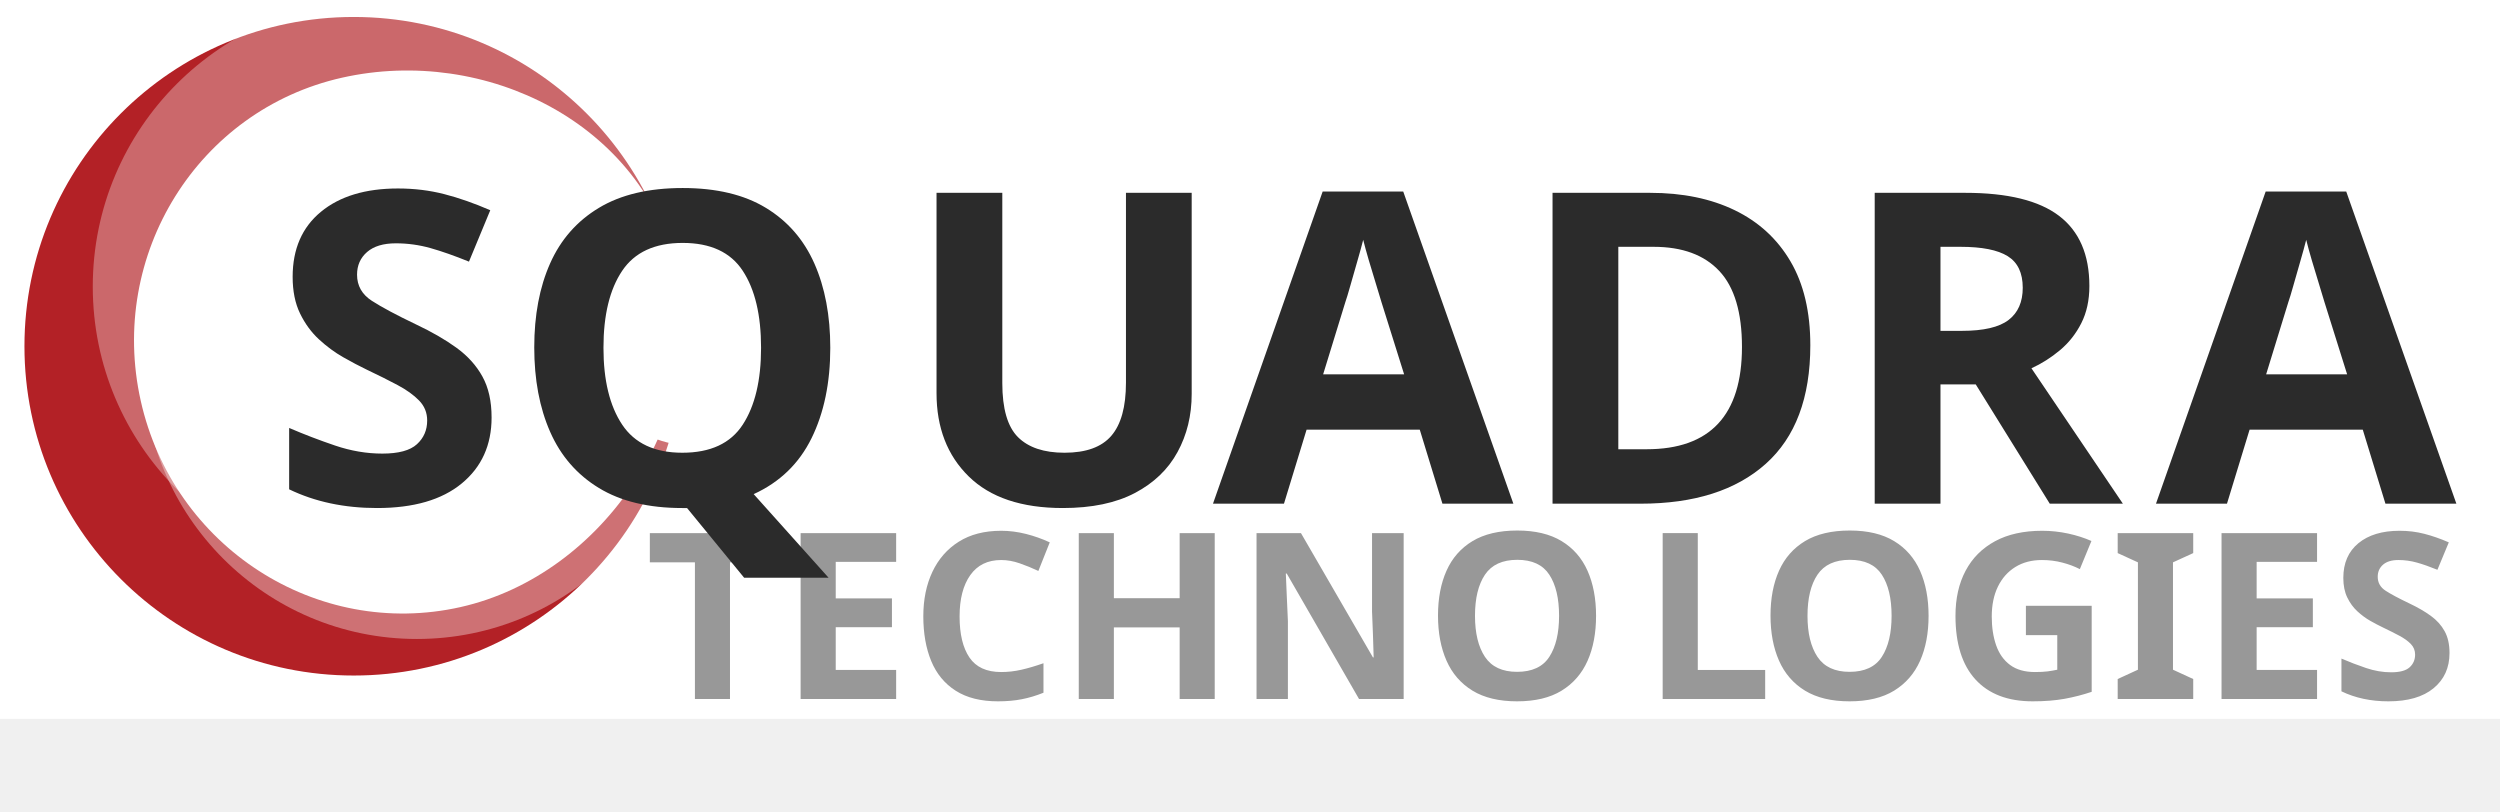
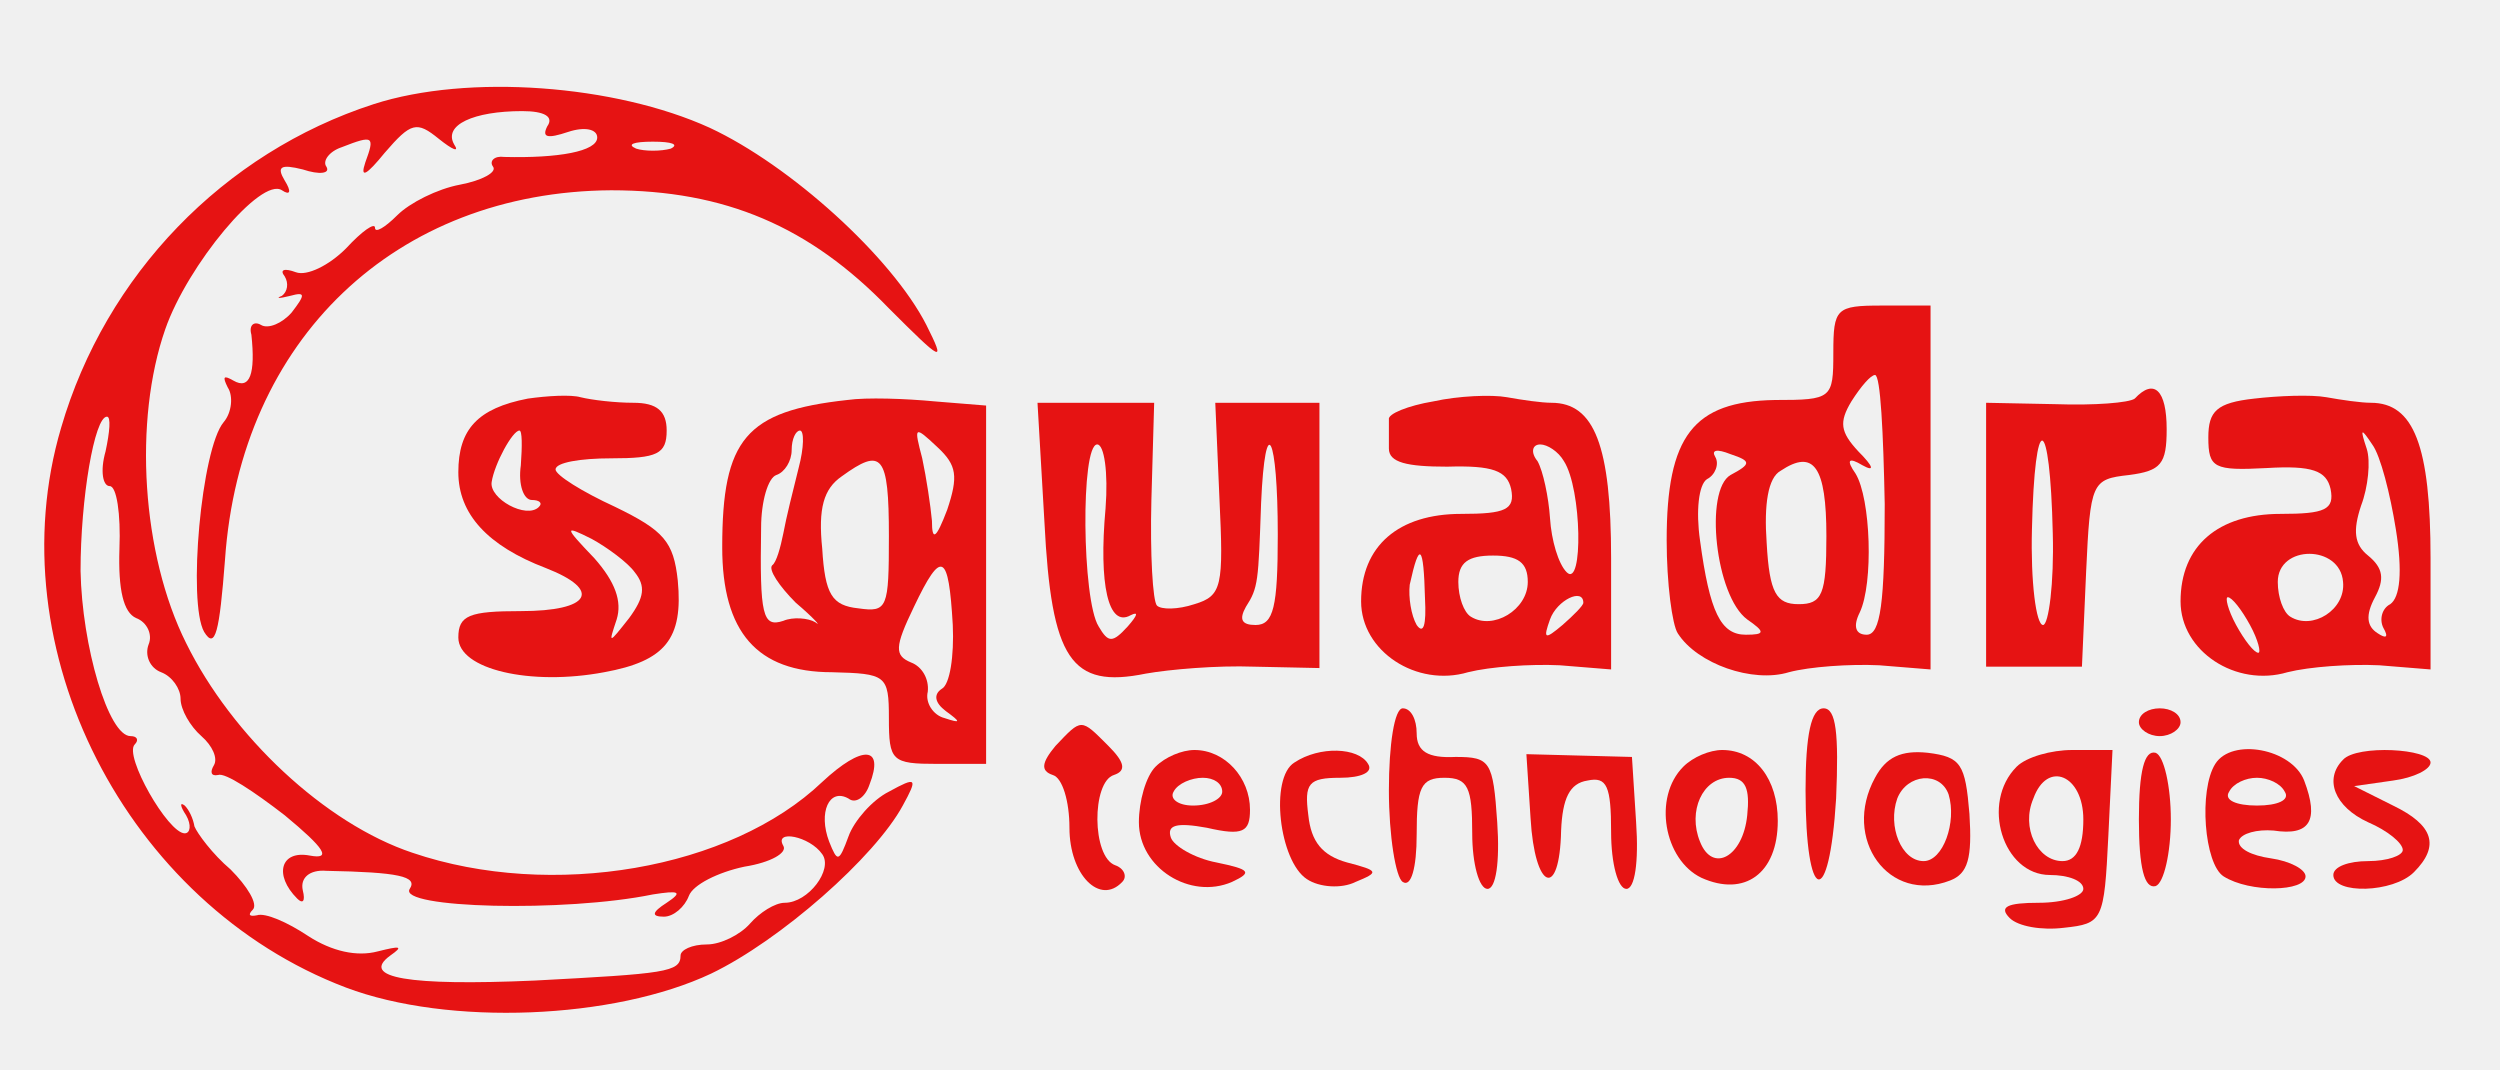
- <svg xmlns="http://www.w3.org/2000/svg" id="Layer_1" data-name="Layer 1" viewBox="0 0 772.06 250.74" width="100%" height="100%">
-   <defs>
-     <style>.cls-1,.cls-3,.cls-4{fill:#fff;}.cls-2{fill:#b32126;}.cls-3{opacity:0.32;}.cls-4{opacity:0.36;}.cls-5{font-size:71.76px;fill:#989898;}.cls-5,.cls-7{font-family:AvenirNext-Bold, Avenir Next;font-weight:700;}.cls-6{letter-spacing:-0.03em;}.cls-7{font-size:134.45px;fill:#2b2b2b;}.cls-8{letter-spacing:-0.02em;}.cls-9{letter-spacing:-0.02em;}</style>
-   </defs>
-   <rect class="cls-1" width="772.06" height="222.01" />
-   <circle class="cls-2" cx="109.24" cy="106.93" r="101.69" />
-   <circle class="cls-3" cx="117.16" cy="88.51" r="88.51" />
-   <circle class="cls-4" cx="128.76" cy="112.77" r="84.56" />
-   <path class="cls-1" d="M209,83.48c10.11,45.14-22.34,94-66.78,104s-88.66-18.57-98.76-63.71S61.15,34,105.59,24,198.87,38.34,209,83.48Z" />
-   <text class="cls-5" transform="translate(199.25 215.87)">TECHNO<tspan class="cls-6" x="307.77" y="0">L</tspan>
-     <tspan x="343.37" y="0">OGIES</tspan>
-   </text>
-   <circle class="cls-1" cx="213.55" cy="106.84" r="30.73" />
-   <text class="cls-7" transform="translate(83.11 155.55)">SQ<tspan class="cls-8" x="194.69" y="0">U</tspan>
-     <tspan x="291.49" y="0">ADR</tspan>
-     <tspan class="cls-9" x="582.71" y="0">A</tspan>
-   </text>
+ <svg xmlns="http://www.w3.org/2000/svg" version="1.0" width="180pt" height="77pt" viewBox="0 0 180 77" preserveAspectRatio="xMidYMid meet">
+   <g transform="translate(0,77) scale(0.1,-0.1)" fill="#e61313" stroke="none">
+     <path d="M269 695 c-108 -35 -193 -123 -225 -233 -47 -159 47 -343 205 -403 74 -28 193 -23 263 10 50 24 118 84 138 121 11 20 10 21 -10 10 -12 -6 -25 -21 -29 -32 -7 -19 -8 -19 -14 -4 -8 21 0 39 14 31 5 -4 12 1 15 10 11 28 -5 29 -34 2 -66 -63 -195 -85 -295 -51 -63 21 -130 84 -163 151 -32 64 -38 160 -15 226 16 46 69 110 84 100 6 -4 7 -1 2 7 -6 10 -3 12 13 8 12 -4 20 -3 17 2 -3 4 2 11 11 14 23 9 24 8 17 -11 -4 -12 1 -9 14 7 19 22 23 23 39 10 10 -8 15 -10 11 -4 -8 14 14 24 49 24 16 0 23 -4 18 -11 -4 -8 0 -9 15 -4 12 4 21 2 21 -4 0 -10 -28 -15 -67 -14 -7 1 -11 -3 -8 -7 3 -4 -8 -10 -24 -13 -16 -3 -36 -13 -45 -22 -9 -9 -16 -13 -16 -9 0 4 -9 -2 -21 -15 -12 -12 -28 -20 -36 -17 -8 3 -12 2 -8 -3 3 -5 2 -11 -2 -14 -5 -2 -2 -2 6 0 11 3 11 1 1 -12 -7 -8 -17 -12 -22 -9 -5 3 -9 0 -7 -7 3 -28 -1 -40 -13 -33 -7 4 -8 3 -4 -5 4 -6 3 -18 -3 -25 -16 -19 -26 -130 -14 -151 8 -13 11 0 15 52 11 159 123 265 278 266 82 0 143 -26 200 -85 39 -39 41 -40 27 -12 -25 49 -98 115 -156 142 -68 31 -174 39 -242 17z m214 -32 c-7 -2 -19 -2 -25 0 -7 3 -2 5 12 5 14 0 19 -2 13 -5z m-407 -218 c-4 -14 -2 -25 3 -25 5 0 8 -20 7 -45 -1 -30 3 -46 12 -50 8 -3 12 -12 9 -19 -3 -8 1 -17 9 -20 8 -3 14 -12 14 -19 0 -8 7 -20 15 -27 8 -7 12 -16 9 -21 -3 -5 -2 -8 3 -7 5 2 26 -12 48 -29 29 -24 34 -32 18 -29 -21 4 -26 -14 -9 -31 4 -4 6 -2 4 6 -2 9 5 15 17 14 52 -1 66 -4 60 -13 -9 -14 112 -17 175 -4 19 3 22 2 10 -6 -11 -7 -11 -10 -2 -10 7 0 15 7 18 15 3 8 21 17 40 21 19 3 31 10 28 15 -7 12 19 7 28 -6 8 -11 -10 -35 -27 -35 -7 0 -18 -7 -25 -15 -7 -8 -21 -15 -31 -15 -11 0 -19 -4 -19 -8 0 -12 -11 -13 -105 -18 -91 -4 -126 2 -104 18 10 7 7 7 -9 3 -15 -4 -33 0 -50 11 -15 10 -31 17 -37 15 -5 -1 -7 0 -3 4 4 4 -4 17 -16 29 -13 11 -24 26 -26 31 -1 6 -4 12 -7 15 -4 3 -3 -1 1 -7 4 -7 3 -13 -1 -13 -12 0 -44 56 -36 64 3 3 2 6 -3 6 -16 0 -35 65 -36 119 0 52 10 111 19 111 3 0 2 -11 -1 -25z" />
+     <path d="M1320 516 c0 -33 -1 -34 -42 -34 -59 -1 -78 -26 -78 -101 0 -31 4 -61 8 -67 14 -22 54 -36 80 -28 15 4 44 6 65 5 l37 -3 0 131 0 131 -35 0 c-33 0 -35 -2 -35 -34z m37 -109 c0 -71 -3 -94 -13 -94 -8 0 -10 6 -5 16 10 21 8 82 -3 100 -7 10 -5 12 5 6 9 -5 8 -1 -3 10 -13 14 -14 21 -5 36 7 11 14 19 17 19 4 0 6 -42 7 -93z m-111 21 c-19 -11 -11 -87 12 -104 13 -9 13 -11 -1 -11 -18 0 -26 16 -33 68 -3 21 -1 40 5 44 6 3 9 11 6 16 -3 5 1 6 11 2 15 -5 15 -7 0 -15z m69 -44 c0 -42 -3 -49 -20 -49 -16 0 -21 8 -23 44 -2 28 1 47 10 52 24 16 33 3 33 -47z" />
+     <path d="M380 483 c-36 -7 -50 -22 -50 -53 0 -30 21 -53 63 -69 41 -16 32 -31 -18 -31 -37 0 -45 -3 -45 -19 0 -23 52 -35 105 -25 44 8 57 24 53 66 -3 28 -10 36 -45 53 -24 11 -43 23 -43 27 0 5 18 8 40 8 33 0 40 3 40 20 0 14 -7 20 -24 20 -13 0 -30 2 -38 4 -7 2 -24 1 -38 -1z m-5 -48 c-2 -14 2 -25 8 -25 5 0 8 -2 5 -5 -9 -9 -36 6 -34 18 2 13 15 37 20 37 2 0 2 -11 1 -25z m82 -77 c8 -10 7 -18 -4 -33 -15 -19 -15 -19 -9 -1 4 13 -1 27 -16 44 -22 23 -22 24 -2 14 11 -6 26 -17 31 -24z" />
+     <path d="M610 482 c-73 -8 -90 -28 -90 -106 0 -61 25 -90 79 -90 39 -1 41 -2 41 -33 0 -31 2 -33 35 -33 l35 0 0 129 0 129 -37 3 c-21 2 -49 3 -63 1z m-35 -49 c-4 -16 -9 -36 -11 -47 -2 -10 -5 -21 -8 -23 -3 -3 5 -15 17 -27 13 -11 19 -18 14 -14 -5 3 -16 4 -23 1 -15 -5 -17 4 -16 67 0 19 5 36 11 38 6 2 11 10 11 18 0 8 3 14 6 14 3 0 3 -12 -1 -27z m107 -30 c-8 -21 -11 -23 -11 -8 -1 11 -4 31 -7 45 -6 23 -6 24 11 8 14 -13 15 -21 7 -45z m-42 -19 c0 -52 -1 -55 -22 -52 -19 2 -24 10 -26 43 -3 29 1 43 14 52 29 21 34 16 34 -43z m46 -64 c1 -22 -2 -43 -8 -46 -6 -4 -5 -10 3 -16 11 -8 11 -9 -1 -5 -8 2 -14 11 -12 19 1 9 -4 18 -12 21 -12 5 -12 11 2 40 20 42 25 39 28 -13z" />
+     <path d="M1032 481 c-18 -3 -33 -9 -32 -13 0 -5 0 -14 0 -21 0 -10 13 -13 42 -13 33 1 43 -3 46 -16 3 -15 -4 -18 -36 -18 -45 0 -72 -23 -72 -63 0 -36 40 -62 77 -51 16 4 45 6 66 5 l37 -3 0 80 c0 81 -12 112 -43 112 -7 0 -21 2 -32 4 -11 2 -35 1 -53 -3z m94 -43 c13 -20 14 -92 2 -80 -6 6 -11 23 -12 39 -1 15 -5 34 -9 41 -5 6 -4 12 2 12 5 0 13 -5 17 -12z m-100 -99 c1 -19 -1 -26 -6 -19 -4 7 -6 20 -5 29 7 32 10 29 11 -10z m74 12 c0 -20 -25 -35 -41 -25 -5 3 -9 14 -9 25 0 14 7 19 25 19 18 0 25 -5 25 -19z m40 -15 c0 -2 -7 -9 -15 -16 -13 -11 -14 -10 -9 4 5 14 24 23 24 12z" />
+     <path d="M1537 483 c-4 -3 -29 -5 -57 -4 l-50 1 0 -95 0 -95 35 0 34 0 3 68 c3 65 4 67 31 70 23 3 27 8 27 33 0 28 -9 37 -23 22z m-59 -97 c1 -36 -3 -66 -7 -66 -5 0 -9 31 -8 69 2 87 13 84 15 -3z" />
+     <path d="M1623 483 c-27 -3 -33 -9 -33 -28 0 -22 4 -24 42 -22 33 2 43 -2 46 -15 3 -15 -4 -18 -36 -18 -45 0 -72 -23 -72 -63 0 -36 40 -62 77 -51 16 4 45 6 66 5 l37 -3 0 80 c0 81 -12 112 -43 112 -7 0 -21 2 -32 4 -11 2 -35 1 -52 -1z m102 -94 c5 -31 3 -49 -4 -54 -6 -3 -8 -11 -5 -17 4 -7 2 -8 -4 -4 -8 5 -9 13 -2 26 7 13 6 21 -5 30 -10 8 -11 18 -5 36 5 13 7 32 4 41 -5 15 -4 15 4 3 6 -8 13 -36 17 -61z m-38 -38 c2 -20 -22 -35 -38 -25 -5 3 -9 14 -9 25 0 27 45 27 47 0z m-67 -31 c6 -11 8 -20 6 -20 -3 0 -10 9 -16 20 -6 11 -8 20 -6 20 3 0 10 -9 16 -20z" />
+     <path d="M752 394 c5 -99 19 -120 73 -109 17 3 51 6 78 5 l47 -1 0 95 0 96 -37 0 -38 0 3 -69 c3 -63 2 -70 -18 -76 -12 -4 -24 -4 -27 -1 -3 3 -5 37 -4 76 l2 70 -42 0 -42 0 5 -86z m44 10 c-5 -55 2 -86 18 -77 6 3 5 0 -2 -8 -11 -12 -14 -12 -21 0 -12 19 -13 131 -1 131 5 0 8 -20 6 -46z m124 -19 c0 -52 -3 -65 -16 -65 -10 0 -12 4 -7 13 9 14 9 18 11 75 3 67 12 49 12 -23z" />
+     <path d="M1000 201 c0 -33 5 -63 10 -66 6 -4 10 10 10 34 0 34 3 41 20 41 17 0 20 -7 20 -40 0 -22 5 -40 11 -40 6 0 9 19 7 48 -3 44 -5 47 -30 47 -20 -1 -28 4 -28 17 0 10 -4 18 -10 18 -6 0 -10 -26 -10 -59z" />
+     <path d="M1300 201 c0 -82 17 -87 22 -6 2 47 0 65 -9 65 -9 0 -13 -19 -13 -59z" />
+     <path d="M1540 250 c0 -5 7 -10 15 -10 8 0 15 5 15 10 0 6 -7 10 -15 10 -8 0 -15 -4 -15 -10z" />
+     <path d="M760 233 c-10 -12 -11 -18 -2 -21 7 -2 12 -19 12 -38 0 -34 22 -56 38 -39 4 4 1 10 -5 12 -17 6 -17 60 -1 65 9 3 8 9 -4 21 -20 20 -19 20 -38 0z" />
+     <path d="M832 218 c-7 -7 -12 -25 -12 -40 0 -33 37 -56 67 -43 15 7 13 9 -11 14 -16 3 -31 12 -33 18 -3 9 4 11 26 7 26 -6 31 -3 31 13 0 23 -18 43 -40 43 -9 0 -21 -5 -28 -12z m48 -18 c0 -5 -9 -10 -21 -10 -11 0 -17 5 -14 10 3 6 13 10 21 10 8 0 14 -4 14 -10z" />
+     <path d="M932 221 c-18 -11 -11 -71 9 -84 9 -6 25 -7 35 -2 17 7 17 8 -6 14 -18 5 -26 15 -28 34 -3 23 0 27 23 27 15 0 24 4 20 10 -7 12 -35 13 -53 1z" />
+     <path d="M1102 181 c3 -52 21 -59 22 -9 1 23 6 34 19 36 14 3 17 -4 17 -37 0 -23 5 -41 11 -41 6 0 9 19 7 48 l-3 47 -38 1 -38 1 3 -46z" />
+     <path d="M1212 218 c-22 -22 -14 -67 13 -80 31 -14 55 3 55 41 0 30 -16 51 -40 51 -9 0 -21 -5 -28 -12z m46 -35 c-3 -30 -25 -42 -34 -19 -9 22 2 46 21 46 12 0 15 -8 13 -27z" />
+     <path d="M1350 210 c-24 -44 10 -91 54 -74 13 5 16 16 14 48 -3 36 -6 41 -30 44 -19 2 -30 -3 -38 -18z m53 -12 c6 -20 -4 -48 -18 -48 -16 0 -26 25 -19 45 7 18 31 20 37 3z" />
+     <path d="M1452 218 c-26 -26 -10 -78 24 -78 13 0 24 -4 24 -10 0 -5 -14 -10 -32 -10 -23 0 -29 -3 -21 -11 6 -6 23 -9 39 -7 28 3 29 5 32 66 l3 62 -29 0 c-15 0 -33 -5 -40 -12z m48 -38 c0 -20 -5 -30 -15 -30 -18 0 -30 24 -21 45 10 28 36 17 36 -15z" />
+     <path d="M1540 180 c0 -35 4 -50 12 -48 6 2 11 24 11 48 0 24 -5 46 -11 48 -8 2 -12 -13 -12 -48z" />
+     <path d="M1595 220 c-12 -19 -8 -72 6 -81 19 -12 59 -11 59 0 0 5 -11 11 -25 13 -14 2 -24 7 -23 13 2 5 13 8 25 7 26 -4 33 7 22 36 -9 23 -52 31 -64 12z m50 -20 c4 -6 -5 -10 -20 -10 -15 0 -24 4 -20 10 3 6 12 10 20 10 8 0 17 -4 20 -10z" />
+     <path d="M1687 223 c-14 -14 -6 -34 18 -45 14 -6 25 -15 25 -20 0 -4 -11 -8 -25 -8 -14 0 -25 -4 -25 -10 0 -14 43 -13 58 2 19 19 14 34 -15 48 l-28 14 28 4 c15 2 27 8 27 13 0 10 -53 13 -63 2z" />
+   </g>
</svg>
